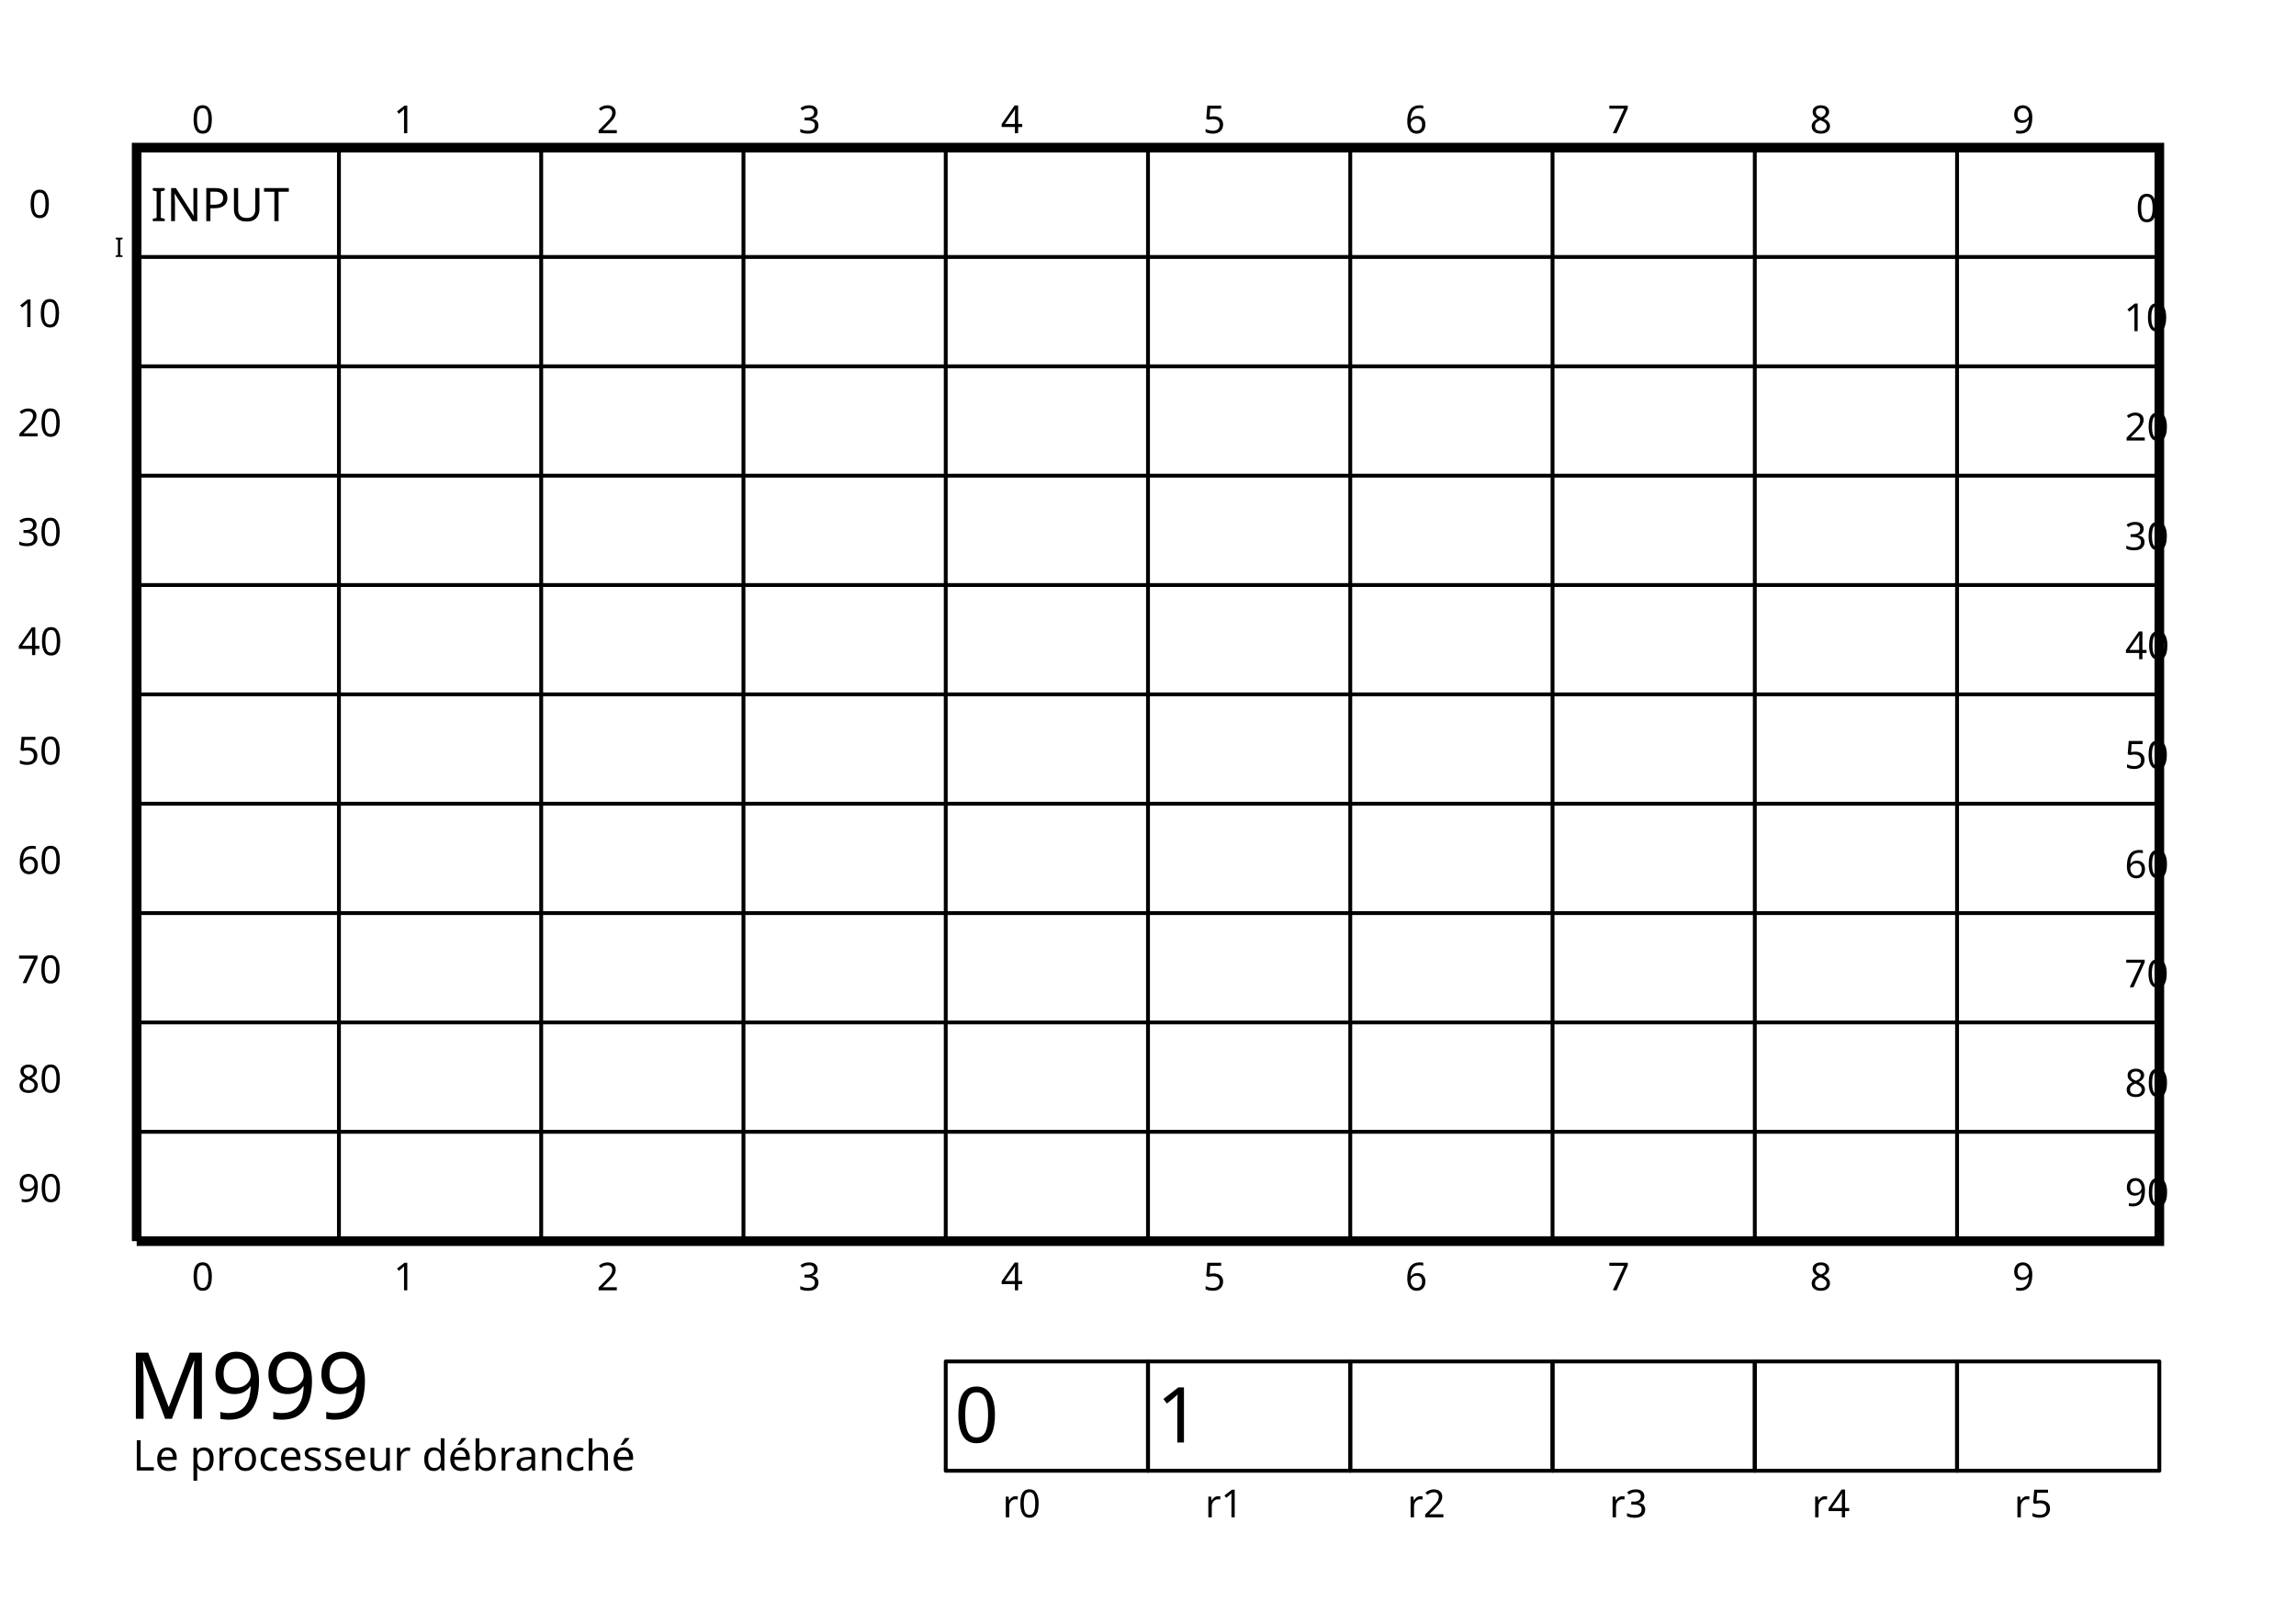
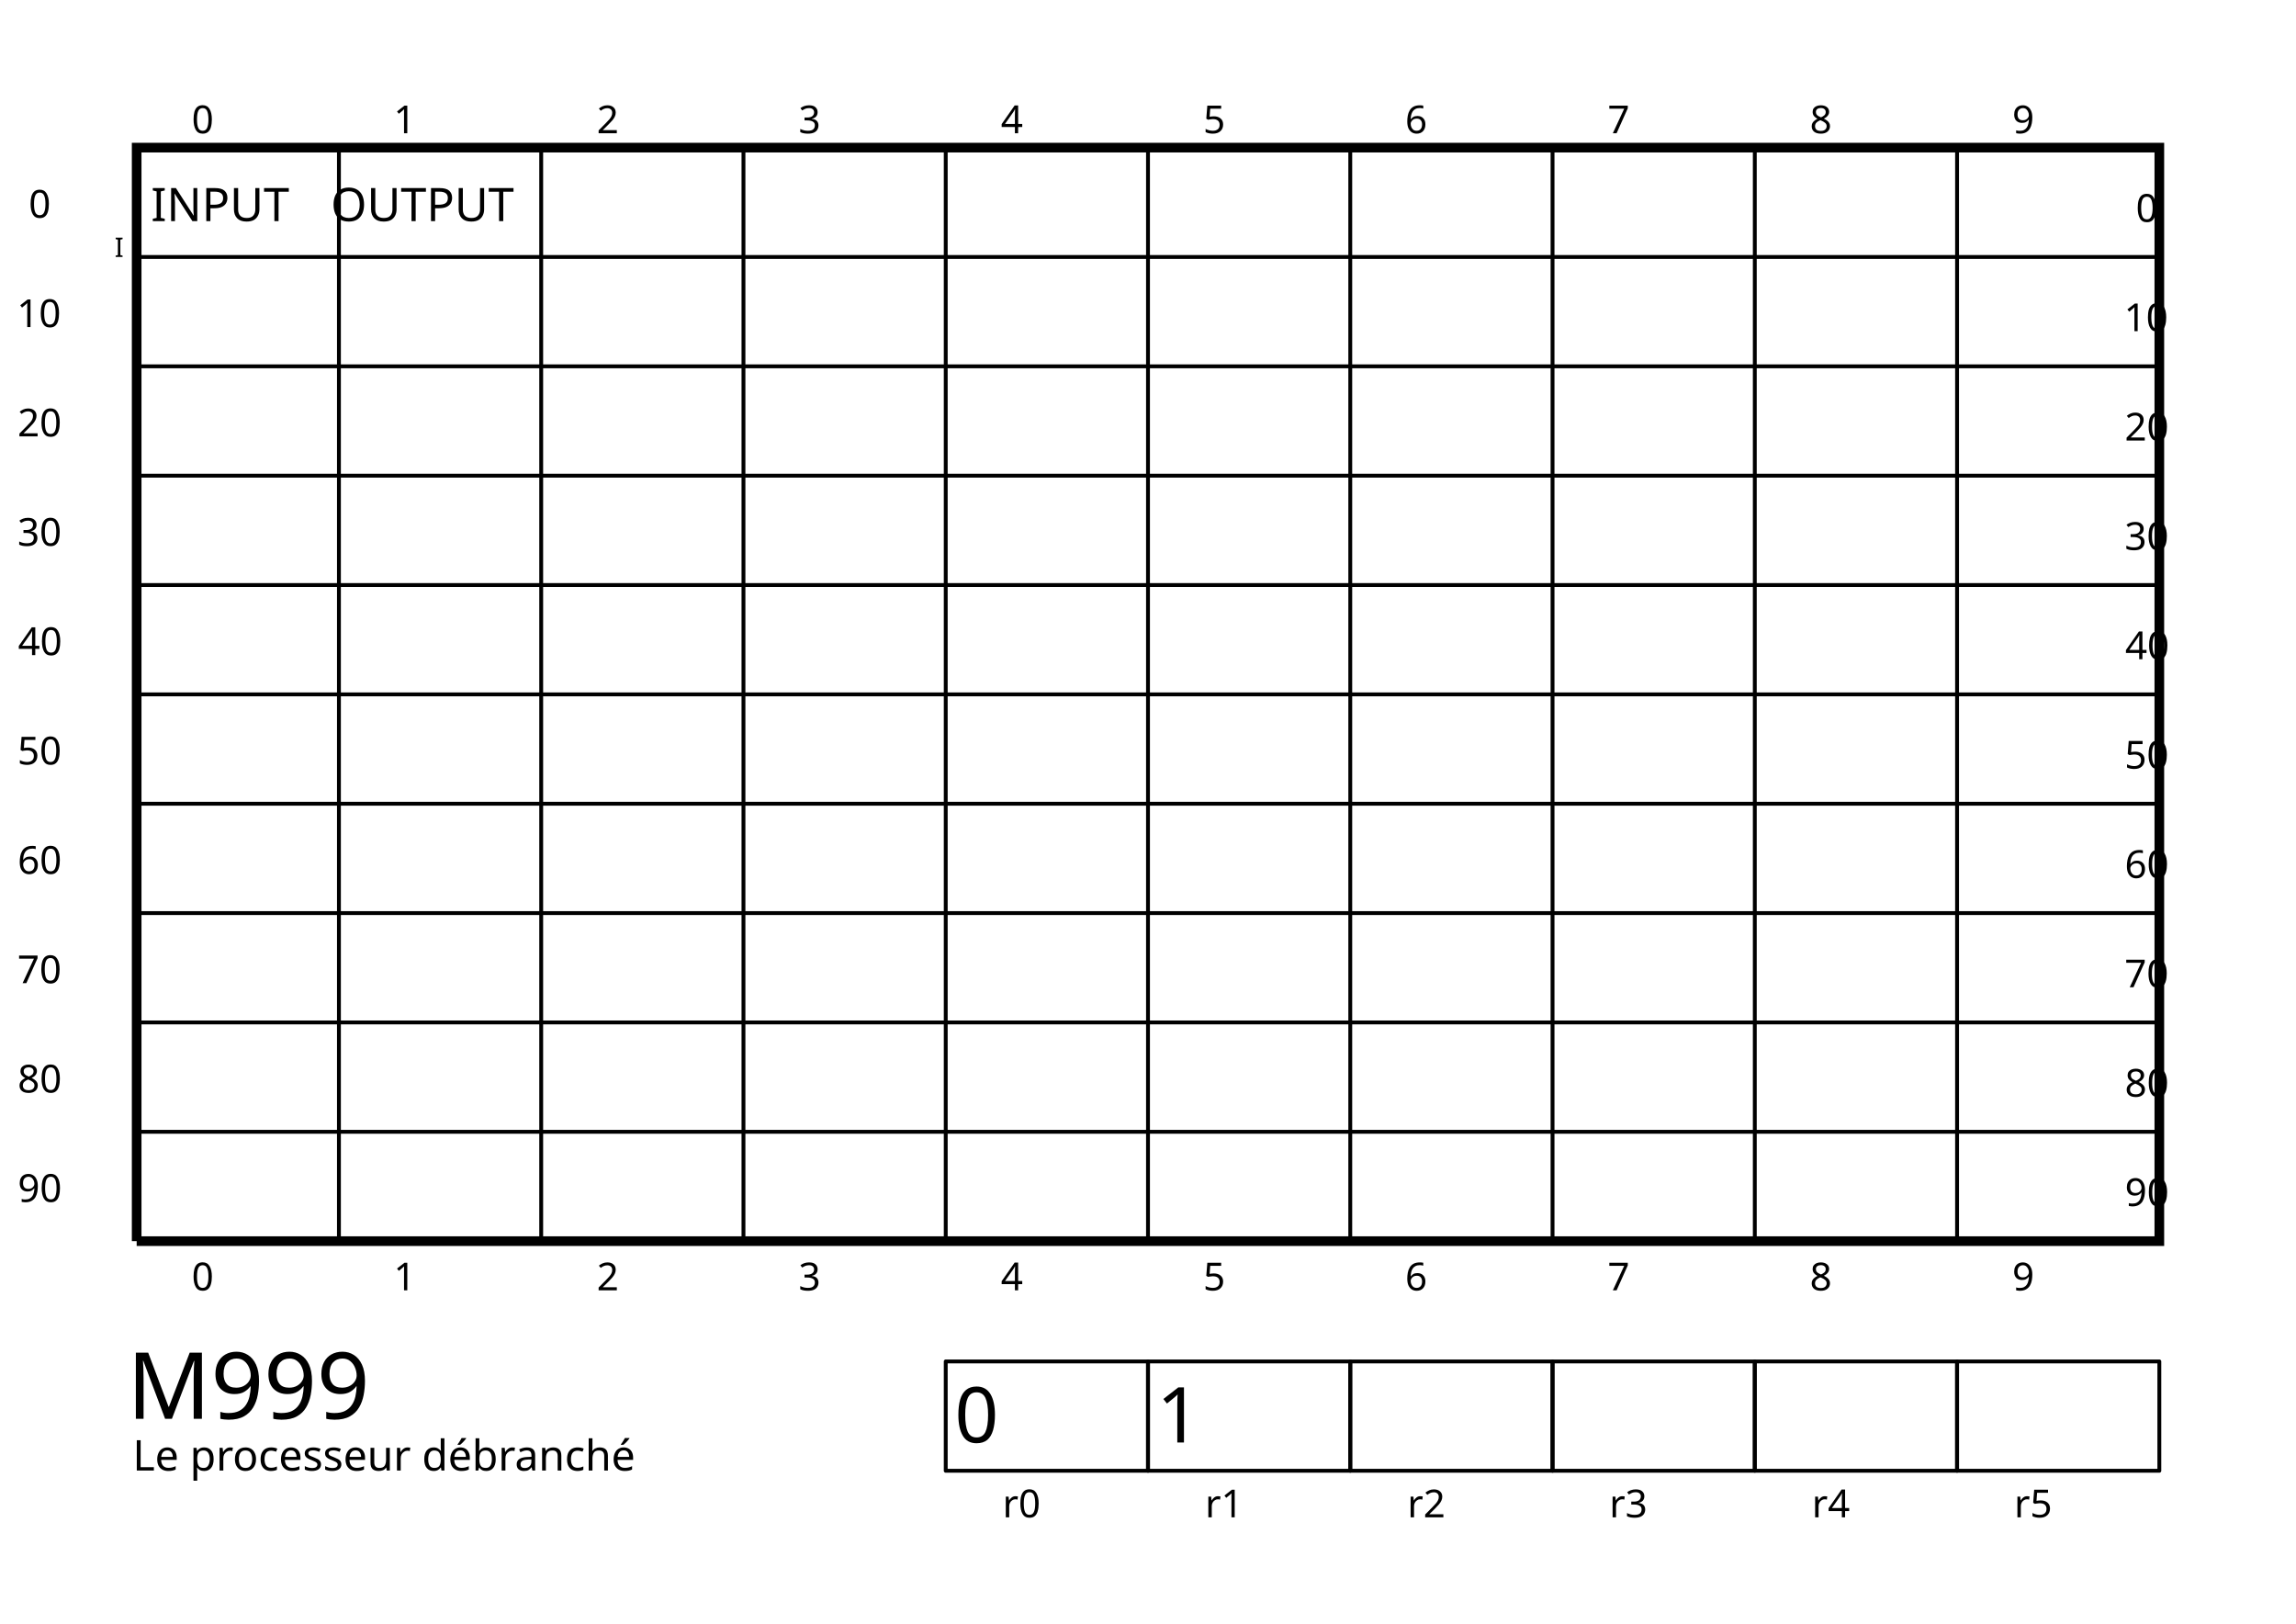
<svg xmlns="http://www.w3.org/2000/svg" width="420mm" height="297mm" viewBox="0 0 420 297" version="1.1" id="svg8">
  <defs id="defs2" />
  <g id="layer1">
    <text xml:space="preserve" style="font-style:normal;font-variant:normal;font-weight:normal;font-stretch:normal;font-size:16.933px;line-height:6.615px;font-family:sans-serif;-inkscape-font-specification:'sans-serif, Normal';font-variant-ligatures:normal;font-variant-caps:normal;font-variant-numeric:normal;font-feature-settings:normal;text-align:start;letter-spacing:0px;word-spacing:0px;writing-mode:lr-tb;text-anchor:start;fill:#000000;fill-opacity:1;stroke:none;stroke-width:0.265px;stroke-linecap:butt;stroke-linejoin:miter;stroke-opacity:1" x="23.215" y="259.487" id="text1370">
      <tspan id="tspan1368" x="23.215" y="259.487" style="font-style:normal;font-variant:normal;font-weight:normal;font-stretch:normal;font-size:16.933px;font-family:sans-serif;-inkscape-font-specification:'sans-serif, Normal';font-variant-ligatures:normal;font-variant-caps:normal;font-variant-numeric:normal;font-feature-settings:normal;text-align:start;writing-mode:lr-tb;text-anchor:start;stroke-width:0.265px">M999</tspan>
    </text>
    <text xml:space="preserve" style="font-style:normal;font-variant:normal;font-weight:normal;font-stretch:normal;font-size:7.761px;line-height:6.615px;font-family:sans-serif;-inkscape-font-specification:'sans-serif, Normal';font-variant-ligatures:normal;font-variant-caps:normal;font-variant-numeric:normal;font-feature-settings:normal;text-align:start;letter-spacing:0px;word-spacing:0px;writing-mode:lr-tb;text-anchor:start;fill:#000000;fill-opacity:1;stroke:none;stroke-width:0.265px;stroke-linecap:butt;stroke-linejoin:miter;stroke-opacity:1" x="24.273" y="268.959" id="text1374">
      <tspan id="tspan1372" x="24.273" y="268.959" style="font-style:normal;font-variant:normal;font-weight:normal;font-stretch:normal;font-size:7.761px;font-family:sans-serif;-inkscape-font-specification:'sans-serif, Normal';font-variant-ligatures:normal;font-variant-caps:normal;font-variant-numeric:normal;font-feature-settings:normal;text-align:start;writing-mode:lr-tb;text-anchor:start;stroke-width:0.265px">Le processeur débranché</tspan>
    </text>
    <path style="fill:none;fill-rule:evenodd;stroke:#000000;stroke-width:1.764;stroke-linecap:butt;stroke-linejoin:miter;stroke-miterlimit:4;stroke-dasharray:none;stroke-opacity:1" d="M 25,227 H 395 V 27 H 25 V 227" id="path1384" />
    <path style="fill:none;fill-rule:evenodd;stroke:#000000;stroke-width:0.706;stroke-linecap:butt;stroke-linejoin:miter;stroke-miterlimit:4;stroke-dasharray:none;stroke-opacity:1" d="M 25,47 H 395" id="path1386-3" />
    <path style="fill:none;fill-rule:evenodd;stroke:#000000;stroke-width:0.706;stroke-linecap:butt;stroke-linejoin:miter;stroke-miterlimit:4;stroke-dasharray:none;stroke-opacity:1" d="M 25,67 H 395" id="path1386-6" />
    <path style="fill:none;fill-rule:evenodd;stroke:#000000;stroke-width:0.706;stroke-linecap:butt;stroke-linejoin:miter;stroke-miterlimit:4;stroke-dasharray:none;stroke-opacity:1" d="M 25,87 H 395" id="path1386-7" />
    <path style="fill:none;fill-rule:evenodd;stroke:#000000;stroke-width:0.706;stroke-linecap:butt;stroke-linejoin:miter;stroke-miterlimit:4;stroke-dasharray:none;stroke-opacity:1" d="M 25,107 H 395" id="path1386-5" />
    <path style="fill:none;fill-rule:evenodd;stroke:#000000;stroke-width:0.706;stroke-linecap:butt;stroke-linejoin:miter;stroke-miterlimit:4;stroke-dasharray:none;stroke-opacity:1" d="M 25,127 H 395" id="path1386-35" />
    <path style="fill:none;fill-rule:evenodd;stroke:#000000;stroke-width:0.706;stroke-linecap:butt;stroke-linejoin:miter;stroke-miterlimit:4;stroke-dasharray:none;stroke-opacity:1" d="M 25,147 H 395" id="path1386-62" />
    <path style="fill:none;fill-rule:evenodd;stroke:#000000;stroke-width:0.706;stroke-linecap:butt;stroke-linejoin:miter;stroke-miterlimit:4;stroke-dasharray:none;stroke-opacity:1" d="M 25,167 H 395" id="path1386-9" />
    <path style="fill:none;fill-rule:evenodd;stroke:#000000;stroke-width:0.706;stroke-linecap:butt;stroke-linejoin:miter;stroke-miterlimit:4;stroke-dasharray:none;stroke-opacity:1" d="M 25,187 H 395" id="path1386-1" />
    <path style="fill:none;fill-rule:evenodd;stroke:#000000;stroke-width:0.706;stroke-linecap:butt;stroke-linejoin:miter;stroke-miterlimit:4;stroke-dasharray:none;stroke-opacity:1" d="M 25,207 H 395" id="path1386-2" />
    <path style="fill:none;fill-rule:evenodd;stroke:#000000;stroke-width:0.706;stroke-linecap:butt;stroke-linejoin:miter;stroke-miterlimit:4;stroke-dasharray:none;stroke-opacity:1" d="M 62,27 V 227" id="path1451" />
    <path style="fill:none;fill-rule:evenodd;stroke:#000000;stroke-width:0.706;stroke-linecap:butt;stroke-linejoin:miter;stroke-miterlimit:4;stroke-dasharray:none;stroke-opacity:1" d="m 99,27 10e-7,200" id="path1451-7" />
    <path style="fill:none;fill-rule:evenodd;stroke:#000000;stroke-width:0.706;stroke-linecap:butt;stroke-linejoin:miter;stroke-miterlimit:4;stroke-dasharray:none;stroke-opacity:1" d="M 136,27 V 227" id="path1451-0" />
    <path style="fill:none;fill-rule:evenodd;stroke:#000000;stroke-width:0.706;stroke-linecap:butt;stroke-linejoin:miter;stroke-miterlimit:4;stroke-dasharray:none;stroke-opacity:1" d="M 173,27 V 227" id="path1451-9" />
    <path style="fill:none;fill-rule:evenodd;stroke:#000000;stroke-width:0.706;stroke-linecap:butt;stroke-linejoin:miter;stroke-miterlimit:4;stroke-dasharray:none;stroke-opacity:1" d="M 210,27 V 227" id="path1451-3" />
    <path style="fill:none;fill-rule:evenodd;stroke:#000000;stroke-width:0.706;stroke-linecap:butt;stroke-linejoin:miter;stroke-miterlimit:4;stroke-dasharray:none;stroke-opacity:1" d="M 247,27 V 227" id="path1451-6" />
    <path style="fill:none;fill-rule:evenodd;stroke:#000000;stroke-width:0.706;stroke-linecap:butt;stroke-linejoin:miter;stroke-miterlimit:4;stroke-dasharray:none;stroke-opacity:1" d="M 284,27 V 227" id="path1451-06" />
    <path style="fill:none;fill-rule:evenodd;stroke:#000000;stroke-width:0.706;stroke-linecap:butt;stroke-linejoin:miter;stroke-miterlimit:4;stroke-dasharray:none;stroke-opacity:1" d="M 321,27 V 227" id="path1451-2" />
    <path style="fill:none;fill-rule:evenodd;stroke:#000000;stroke-width:0.706;stroke-linecap:butt;stroke-linejoin:miter;stroke-miterlimit:4;stroke-dasharray:none;stroke-opacity:1" d="M 358,27 V 227" id="path1451-61" />
    <g id="g1743" transform="translate(10.96131,-10)">
      <text id="text1378-5" y="230.571" x="390.029" style="font-style:normal;font-variant:normal;font-weight:normal;font-stretch:normal;font-size:7.056px;line-height:6.615px;font-family:sans-serif;-inkscape-font-specification:sans-serif;text-align:center;letter-spacing:0px;word-spacing:0px;writing-mode:lr-tb;text-anchor:middle;fill:#000000;fill-opacity:1;stroke:none;stroke-width:0.265px;stroke-linecap:butt;stroke-linejoin:miter;stroke-opacity:1" xml:space="preserve">
        <tspan style="stroke-width:0.265px" y="230.571" x="390.029" id="tspan1376-54">90</tspan>
        <tspan id="tspan1380-76" style="stroke-width:0.265px" y="237.186" x="390.029" />
      </text>
      <text id="text1378-8-5" y="210.571" x="390.012" style="font-style:normal;font-variant:normal;font-weight:normal;font-stretch:normal;font-size:7.056px;line-height:6.615px;font-family:sans-serif;-inkscape-font-specification:sans-serif;text-align:center;letter-spacing:0px;word-spacing:0px;writing-mode:lr-tb;text-anchor:middle;fill:#000000;fill-opacity:1;stroke:none;stroke-width:0.265px;stroke-linecap:butt;stroke-linejoin:miter;stroke-opacity:1" xml:space="preserve">
        <tspan style="stroke-width:0.265px" y="210.571" x="390.012" id="tspan1376-7-6">80</tspan>
        <tspan id="tspan1380-9-9" style="stroke-width:0.265px" y="217.186" x="390.012" />
      </text>
      <text id="text1378-2-3" y="190.571" x="389.962" style="font-style:normal;font-variant:normal;font-weight:normal;font-stretch:normal;font-size:7.056px;line-height:6.615px;font-family:sans-serif;-inkscape-font-specification:sans-serif;text-align:center;letter-spacing:0px;word-spacing:0px;writing-mode:lr-tb;text-anchor:middle;fill:#000000;fill-opacity:1;stroke:none;stroke-width:0.265px;stroke-linecap:butt;stroke-linejoin:miter;stroke-opacity:1" xml:space="preserve">
        <tspan style="stroke-width:0.265px" y="190.571" x="389.962" id="tspan1376-0-7">70</tspan>
        <tspan id="tspan1380-2-4" style="stroke-width:0.265px" y="197.186" x="389.962" />
      </text>
      <text id="text1378-3-5" y="170.571" x="390.005" style="font-style:normal;font-variant:normal;font-weight:normal;font-stretch:normal;font-size:7.056px;line-height:6.615px;font-family:sans-serif;-inkscape-font-specification:sans-serif;text-align:center;letter-spacing:0px;word-spacing:0px;writing-mode:lr-tb;text-anchor:middle;fill:#000000;fill-opacity:1;stroke:none;stroke-width:0.265px;stroke-linecap:butt;stroke-linejoin:miter;stroke-opacity:1" xml:space="preserve">
        <tspan style="stroke-width:0.265px" y="170.571" x="390.005" id="tspan1376-75-2">60</tspan>
        <tspan id="tspan1380-92-5" style="stroke-width:0.265px" y="177.186" x="390.005" />
      </text>
      <text id="text1378-28-4" y="150.571" x="389.979" style="font-style:normal;font-variant:normal;font-weight:normal;font-stretch:normal;font-size:7.056px;line-height:6.615px;font-family:sans-serif;-inkscape-font-specification:sans-serif;text-align:center;letter-spacing:0px;word-spacing:0px;writing-mode:lr-tb;text-anchor:middle;fill:#000000;fill-opacity:1;stroke:none;stroke-width:0.265px;stroke-linecap:butt;stroke-linejoin:miter;stroke-opacity:1" xml:space="preserve">
        <tspan style="stroke-width:0.265px" y="150.571" x="389.979" id="tspan1376-9-7">50</tspan>
        <tspan id="tspan1380-7-4" style="stroke-width:0.265px" y="157.186" x="389.979" />
      </text>
      <text id="text1378-36-4" y="130.571" x="390.079" style="font-style:normal;font-variant:normal;font-weight:normal;font-stretch:normal;font-size:7.056px;line-height:6.615px;font-family:sans-serif;-inkscape-font-specification:sans-serif;text-align:center;letter-spacing:0px;word-spacing:0px;writing-mode:lr-tb;text-anchor:middle;fill:#000000;fill-opacity:1;stroke:none;stroke-width:0.265px;stroke-linecap:butt;stroke-linejoin:miter;stroke-opacity:1" xml:space="preserve">
        <tspan style="stroke-width:0.265px" y="130.571" x="390.079" id="tspan1376-1-3">40</tspan>
        <tspan id="tspan1380-29-0" style="stroke-width:0.265px" y="137.186" x="390.079" />
      </text>
      <text id="text1378-31-7" y="110.571" x="389.982" style="font-style:normal;font-variant:normal;font-weight:normal;font-stretch:normal;font-size:7.056px;line-height:6.615px;font-family:sans-serif;-inkscape-font-specification:sans-serif;text-align:center;letter-spacing:0px;word-spacing:0px;writing-mode:lr-tb;text-anchor:middle;fill:#000000;fill-opacity:1;stroke:none;stroke-width:0.265px;stroke-linecap:butt;stroke-linejoin:miter;stroke-opacity:1" xml:space="preserve">
        <tspan style="stroke-width:0.265px" y="110.571" x="389.982" id="tspan1376-94-8">30</tspan>
        <tspan id="tspan1380-78-6" style="stroke-width:0.265px" y="117.186" x="389.982" />
      </text>
      <text id="text1378-4-8" y="90.571" x="389.993" style="font-style:normal;font-variant:normal;font-weight:normal;font-stretch:normal;font-size:7.056px;line-height:6.615px;font-family:sans-serif;-inkscape-font-specification:sans-serif;text-align:center;letter-spacing:0px;word-spacing:0px;writing-mode:lr-tb;text-anchor:middle;fill:#000000;fill-opacity:1;stroke:none;stroke-width:0.265px;stroke-linecap:butt;stroke-linejoin:miter;stroke-opacity:1" xml:space="preserve">
        <tspan style="stroke-width:0.265px" y="90.571" x="389.993" id="tspan1376-5-8">20</tspan>
        <tspan id="tspan1380-0-4" style="stroke-width:0.265px" y="97.186" x="389.993" />
      </text>
      <text id="text1378-361-3" y="70.571" x="389.864" style="font-style:normal;font-variant:normal;font-weight:normal;font-stretch:normal;font-size:7.056px;line-height:6.615px;font-family:sans-serif;-inkscape-font-specification:sans-serif;text-align:center;letter-spacing:0px;word-spacing:0px;writing-mode:lr-tb;text-anchor:middle;fill:#000000;fill-opacity:1;stroke:none;stroke-width:0.265px;stroke-linecap:butt;stroke-linejoin:miter;stroke-opacity:1" xml:space="preserve">
        <tspan style="stroke-width:0.265px" y="70.571" x="389.864" id="tspan1376-06-1">10</tspan>
        <tspan id="tspan1380-3-4" style="stroke-width:0.265px" y="77.186" x="389.864" />
      </text>
      <text id="text1378-20-9" y="50.571" x="390.019" style="font-style:normal;font-variant:normal;font-weight:normal;font-stretch:normal;font-size:7.056px;line-height:6.615px;font-family:sans-serif;-inkscape-font-specification:sans-serif;text-align:center;letter-spacing:0px;word-spacing:0px;writing-mode:lr-tb;text-anchor:middle;fill:#000000;fill-opacity:1;stroke:none;stroke-width:0.265px;stroke-linecap:butt;stroke-linejoin:miter;stroke-opacity:1" xml:space="preserve">
        <tspan style="stroke-width:0.265px" y="50.571" x="390.019" id="tspan1376-6-2">0</tspan>
        <tspan id="tspan1380-1-0" style="stroke-width:0.265px" y="57.186" x="390.019" />
      </text>
      <text id="text1378-5-9" y="229.815" x="4.574" style="font-style:normal;font-variant:normal;font-weight:normal;font-stretch:normal;font-size:7.056px;line-height:6.615px;font-family:sans-serif;-inkscape-font-specification:sans-serif;text-align:center;letter-spacing:0px;word-spacing:0px;writing-mode:lr-tb;text-anchor:middle;fill:#000000;fill-opacity:1;stroke:none;stroke-width:0.265px;stroke-linecap:butt;stroke-linejoin:miter;stroke-opacity:1" xml:space="preserve">
        <tspan style="stroke-width:0.265px" y="229.815" x="4.574" id="tspan1376-54-7">90</tspan>
        <tspan id="tspan1380-76-7" style="stroke-width:0.265px" y="236.43" x="4.574" />
      </text>
      <text id="text1378-8-5-6" y="209.815" x="4.556" style="font-style:normal;font-variant:normal;font-weight:normal;font-stretch:normal;font-size:7.056px;line-height:6.615px;font-family:sans-serif;-inkscape-font-specification:sans-serif;text-align:center;letter-spacing:0px;word-spacing:0px;writing-mode:lr-tb;text-anchor:middle;fill:#000000;fill-opacity:1;stroke:none;stroke-width:0.265px;stroke-linecap:butt;stroke-linejoin:miter;stroke-opacity:1" xml:space="preserve">
        <tspan style="stroke-width:0.265px" y="209.815" x="4.556" id="tspan1376-7-6-7">80</tspan>
        <tspan id="tspan1380-9-9-3" style="stroke-width:0.265px" y="216.43" x="4.556" />
      </text>
      <text id="text1378-2-3-6" y="189.815" x="4.506" style="font-style:normal;font-variant:normal;font-weight:normal;font-stretch:normal;font-size:7.056px;line-height:6.615px;font-family:sans-serif;-inkscape-font-specification:sans-serif;text-align:center;letter-spacing:0px;word-spacing:0px;writing-mode:lr-tb;text-anchor:middle;fill:#000000;fill-opacity:1;stroke:none;stroke-width:0.265px;stroke-linecap:butt;stroke-linejoin:miter;stroke-opacity:1" xml:space="preserve">
        <tspan style="stroke-width:0.265px" y="189.815" x="4.506" id="tspan1376-0-7-5">70</tspan>
        <tspan id="tspan1380-2-4-6" style="stroke-width:0.265px" y="196.43" x="4.506" />
      </text>
      <text id="text1378-3-5-3" y="169.815" x="4.549" style="font-style:normal;font-variant:normal;font-weight:normal;font-stretch:normal;font-size:7.056px;line-height:6.615px;font-family:sans-serif;-inkscape-font-specification:sans-serif;text-align:center;letter-spacing:0px;word-spacing:0px;writing-mode:lr-tb;text-anchor:middle;fill:#000000;fill-opacity:1;stroke:none;stroke-width:0.265px;stroke-linecap:butt;stroke-linejoin:miter;stroke-opacity:1" xml:space="preserve">
        <tspan style="stroke-width:0.265px" y="169.815" x="4.549" id="tspan1376-75-2-9">60</tspan>
        <tspan id="tspan1380-92-5-4" style="stroke-width:0.265px" y="176.43" x="4.549" />
      </text>
      <text id="text1378-28-4-8" y="149.815" x="4.524" style="font-style:normal;font-variant:normal;font-weight:normal;font-stretch:normal;font-size:7.056px;line-height:6.615px;font-family:sans-serif;-inkscape-font-specification:sans-serif;text-align:center;letter-spacing:0px;word-spacing:0px;writing-mode:lr-tb;text-anchor:middle;fill:#000000;fill-opacity:1;stroke:none;stroke-width:0.265px;stroke-linecap:butt;stroke-linejoin:miter;stroke-opacity:1" xml:space="preserve">
        <tspan style="stroke-width:0.265px" y="149.815" x="4.524" id="tspan1376-9-7-1">50</tspan>
        <tspan id="tspan1380-7-4-2" style="stroke-width:0.265px" y="156.43" x="4.524" />
      </text>
      <text id="text1378-36-4-9" y="129.815" x="4.624" style="font-style:normal;font-variant:normal;font-weight:normal;font-stretch:normal;font-size:7.056px;line-height:6.615px;font-family:sans-serif;-inkscape-font-specification:sans-serif;text-align:center;letter-spacing:0px;word-spacing:0px;writing-mode:lr-tb;text-anchor:middle;fill:#000000;fill-opacity:1;stroke:none;stroke-width:0.265px;stroke-linecap:butt;stroke-linejoin:miter;stroke-opacity:1" xml:space="preserve">
        <tspan style="stroke-width:0.265px" y="129.815" x="4.624" id="tspan1376-1-3-3">40</tspan>
        <tspan id="tspan1380-29-0-9" style="stroke-width:0.265px" y="136.43" x="4.624" />
      </text>
      <text id="text1378-31-7-0" y="109.815" x="4.527" style="font-style:normal;font-variant:normal;font-weight:normal;font-stretch:normal;font-size:7.056px;line-height:6.615px;font-family:sans-serif;-inkscape-font-specification:sans-serif;text-align:center;letter-spacing:0px;word-spacing:0px;writing-mode:lr-tb;text-anchor:middle;fill:#000000;fill-opacity:1;stroke:none;stroke-width:0.265px;stroke-linecap:butt;stroke-linejoin:miter;stroke-opacity:1" xml:space="preserve">
        <tspan style="stroke-width:0.265px" y="109.815" x="4.527" id="tspan1376-94-8-8">30</tspan>
        <tspan id="tspan1380-78-6-8" style="stroke-width:0.265px" y="116.43" x="4.527" />
      </text>
      <text id="text1378-4-8-5" y="89.815" x="4.537" style="font-style:normal;font-variant:normal;font-weight:normal;font-stretch:normal;font-size:7.056px;line-height:6.615px;font-family:sans-serif;-inkscape-font-specification:sans-serif;text-align:center;letter-spacing:0px;word-spacing:0px;writing-mode:lr-tb;text-anchor:middle;fill:#000000;fill-opacity:1;stroke:none;stroke-width:0.265px;stroke-linecap:butt;stroke-linejoin:miter;stroke-opacity:1" xml:space="preserve">
        <tspan style="stroke-width:0.265px" y="89.815" x="4.537" id="tspan1376-5-8-0">20</tspan>
        <tspan id="tspan1380-0-4-9" style="stroke-width:0.265px" y="96.43" x="4.537" />
      </text>
      <text id="text1378-361-3-6" y="69.815" x="4.408" style="font-style:normal;font-variant:normal;font-weight:normal;font-stretch:normal;font-size:7.056px;line-height:6.615px;font-family:sans-serif;-inkscape-font-specification:sans-serif;text-align:center;letter-spacing:0px;word-spacing:0px;writing-mode:lr-tb;text-anchor:middle;fill:#000000;fill-opacity:1;stroke:none;stroke-width:0.265px;stroke-linecap:butt;stroke-linejoin:miter;stroke-opacity:1" xml:space="preserve">
        <tspan style="stroke-width:0.265px" y="69.815" x="4.408" id="tspan1376-06-1-3">10</tspan>
        <tspan id="tspan1380-3-4-8" style="stroke-width:0.265px" y="76.43" x="4.408" />
      </text>
      <text id="text1378-20-9-5" y="49.815" x="4.563" style="font-style:normal;font-variant:normal;font-weight:normal;font-stretch:normal;font-size:7.056px;line-height:6.615px;font-family:sans-serif;-inkscape-font-specification:sans-serif;text-align:center;letter-spacing:0px;word-spacing:0px;writing-mode:lr-tb;text-anchor:middle;fill:#000000;fill-opacity:1;stroke:none;stroke-width:0.265px;stroke-linecap:butt;stroke-linejoin:miter;stroke-opacity:1" xml:space="preserve">
        <tspan style="stroke-width:0.265px" y="49.815" x="4.563" id="tspan1376-6-2-6">0</tspan>
        <tspan id="tspan1380-1-0-1" style="stroke-width:0.265px" y="56.43" x="4.563" />
      </text>
    </g>
    <text xml:space="preserve" style="font-style:normal;font-variant:normal;font-weight:normal;font-stretch:normal;font-size:7.056px;line-height:6.615px;font-family:sans-serif;-inkscape-font-specification:sans-serif;text-align:center;letter-spacing:0px;word-spacing:0px;writing-mode:lr-tb;text-anchor:middle;fill:#000000;fill-opacity:1;stroke:none;stroke-width:0.265px;stroke-linecap:butt;stroke-linejoin:miter;stroke-opacity:1" x="43.503" y="24.368" id="text1378-6">
      <tspan id="tspan1376-8" x="43.503" y="24.368" style="stroke-width:0.265px">0</tspan>
      <tspan x="43.503" y="30.982" style="stroke-width:0.265px" id="tspan1380-926" />
    </text>
    <text xml:space="preserve" style="font-style:normal;font-variant:normal;font-weight:normal;font-stretch:normal;font-size:7.056px;line-height:6.615px;font-family:sans-serif;-inkscape-font-specification:sans-serif;text-align:center;letter-spacing:0px;word-spacing:0px;writing-mode:lr-tb;text-anchor:middle;fill:#000000;fill-opacity:1;stroke:none;stroke-width:0.265px;stroke-linecap:butt;stroke-linejoin:miter;stroke-opacity:1" x="80.44" y="24.368" id="text1378-8-6">
      <tspan id="tspan1376-7-4" x="80.44" y="24.368" style="stroke-width:0.265px">1</tspan>
      <tspan x="80.44" y="30.982" style="stroke-width:0.265px" id="tspan1380-9-95" />
    </text>
    <text xml:space="preserve" style="font-style:normal;font-variant:normal;font-weight:normal;font-stretch:normal;font-size:7.056px;line-height:6.615px;font-family:sans-serif;-inkscape-font-specification:sans-serif;text-align:center;letter-spacing:0px;word-spacing:0px;writing-mode:lr-tb;text-anchor:middle;fill:#000000;fill-opacity:1;stroke:none;stroke-width:0.265px;stroke-linecap:butt;stroke-linejoin:miter;stroke-opacity:1" x="117.596" y="24.368" id="text1378-2-0">
      <tspan id="tspan1376-0-4" x="117.596" y="24.368" style="stroke-width:0.265px">2</tspan>
      <tspan x="117.596" y="30.982" style="stroke-width:0.265px" id="tspan1380-2-8" />
    </text>
    <text xml:space="preserve" style="font-style:normal;font-variant:normal;font-weight:normal;font-stretch:normal;font-size:7.056px;line-height:6.615px;font-family:sans-serif;-inkscape-font-specification:sans-serif;text-align:center;letter-spacing:0px;word-spacing:0px;writing-mode:lr-tb;text-anchor:middle;fill:#000000;fill-opacity:1;stroke:none;stroke-width:0.265px;stroke-linecap:butt;stroke-linejoin:miter;stroke-opacity:1" x="154.516" y="24.368" id="text1378-3-7">
      <tspan id="tspan1376-75-1" x="154.516" y="24.368" style="stroke-width:0.265px">3</tspan>
      <tspan x="154.516" y="30.982" style="stroke-width:0.265px" id="tspan1380-92-7" />
    </text>
    <text xml:space="preserve" style="font-style:normal;font-variant:normal;font-weight:normal;font-stretch:normal;font-size:7.056px;line-height:6.615px;font-family:sans-serif;-inkscape-font-specification:sans-serif;text-align:center;letter-spacing:0px;word-spacing:0px;writing-mode:lr-tb;text-anchor:middle;fill:#000000;fill-opacity:1;stroke:none;stroke-width:0.265px;stroke-linecap:butt;stroke-linejoin:miter;stroke-opacity:1" x="191.528" y="24.368" id="text1378-28-2">
      <tspan id="tspan1376-9-72" x="191.528" y="24.368" style="stroke-width:0.265px">4</tspan>
      <tspan x="191.528" y="30.982" style="stroke-width:0.265px" id="tspan1380-7-2" />
    </text>
    <text xml:space="preserve" style="font-style:normal;font-variant:normal;font-weight:normal;font-stretch:normal;font-size:7.056px;line-height:6.615px;font-family:sans-serif;-inkscape-font-specification:sans-serif;text-align:center;letter-spacing:0px;word-spacing:0px;writing-mode:lr-tb;text-anchor:middle;fill:#000000;fill-opacity:1;stroke:none;stroke-width:0.265px;stroke-linecap:butt;stroke-linejoin:miter;stroke-opacity:1" x="228.538" y="24.368" id="text1378-36-6">
      <tspan id="tspan1376-1-1" x="228.538" y="24.368" style="stroke-width:0.265px">5</tspan>
      <tspan x="228.538" y="30.982" style="stroke-width:0.265px" id="tspan1380-29-06" />
    </text>
    <text xml:space="preserve" style="font-style:normal;font-variant:normal;font-weight:normal;font-stretch:normal;font-size:7.056px;line-height:6.615px;font-family:sans-serif;-inkscape-font-specification:sans-serif;text-align:center;letter-spacing:0px;word-spacing:0px;writing-mode:lr-tb;text-anchor:middle;fill:#000000;fill-opacity:1;stroke:none;stroke-width:0.265px;stroke-linecap:butt;stroke-linejoin:miter;stroke-opacity:1" x="265.478" y="24.368" id="text1378-31-1">
      <tspan id="tspan1376-94-5" x="265.478" y="24.368" style="stroke-width:0.265px">6</tspan>
      <tspan x="265.478" y="30.982" style="stroke-width:0.265px" id="tspan1380-78-9" />
    </text>
    <text xml:space="preserve" style="font-style:normal;font-variant:normal;font-weight:normal;font-stretch:normal;font-size:7.056px;line-height:6.615px;font-family:sans-serif;-inkscape-font-specification:sans-serif;text-align:center;letter-spacing:0px;word-spacing:0px;writing-mode:lr-tb;text-anchor:middle;fill:#000000;fill-opacity:1;stroke:none;stroke-width:0.265px;stroke-linecap:butt;stroke-linejoin:miter;stroke-opacity:1" x="302.514" y="24.368" id="text1378-4-4">
      <tspan id="tspan1376-5-9" x="302.514" y="24.368" style="stroke-width:0.265px">7</tspan>
      <tspan x="302.514" y="30.982" style="stroke-width:0.265px" id="tspan1380-0-0" />
    </text>
    <text xml:space="preserve" style="font-style:normal;font-variant:normal;font-weight:normal;font-stretch:normal;font-size:7.056px;line-height:6.615px;font-family:sans-serif;-inkscape-font-specification:sans-serif;text-align:center;letter-spacing:0px;word-spacing:0px;writing-mode:lr-tb;text-anchor:middle;fill:#000000;fill-opacity:1;stroke:none;stroke-width:0.265px;stroke-linecap:butt;stroke-linejoin:miter;stroke-opacity:1" x="339.503" y="24.368" id="text1378-361-9">
      <tspan id="tspan1376-06-17" x="339.503" y="24.368" style="stroke-width:0.265px">8</tspan>
      <tspan x="339.503" y="30.982" style="stroke-width:0.265px" id="tspan1380-3-7" />
    </text>
    <text xml:space="preserve" style="font-style:normal;font-variant:normal;font-weight:normal;font-stretch:normal;font-size:7.056px;line-height:6.615px;font-family:sans-serif;-inkscape-font-specification:sans-serif;text-align:center;letter-spacing:0px;word-spacing:0px;writing-mode:lr-tb;text-anchor:middle;fill:#000000;fill-opacity:1;stroke:none;stroke-width:0.265px;stroke-linecap:butt;stroke-linejoin:miter;stroke-opacity:1" x="376.528" y="24.368" id="text1378-20-1">
      <tspan id="tspan1376-6-1" x="376.528" y="24.368" style="stroke-width:0.265px">9</tspan>
      <tspan x="376.528" y="30.982" style="stroke-width:0.265px" id="tspan1380-1-5" />
    </text>
    <text xml:space="preserve" style="font-style:normal;font-variant:normal;font-weight:normal;font-stretch:normal;font-size:7.056px;line-height:6.615px;font-family:sans-serif;-inkscape-font-specification:sans-serif;text-align:center;letter-spacing:0px;word-spacing:0px;writing-mode:lr-tb;text-anchor:middle;fill:#000000;fill-opacity:1;stroke:none;stroke-width:0.265px;stroke-linecap:butt;stroke-linejoin:miter;stroke-opacity:1" x="80.44" y="236.001" id="text1378-8-6-8">
      <tspan id="tspan1376-7-4-4" x="80.44" y="236.001" style="stroke-width:0.265px">1</tspan>
      <tspan x="80.44" y="242.616" style="stroke-width:0.265px" id="tspan1380-9-95-8" />
    </text>
    <text xml:space="preserve" style="font-style:normal;font-variant:normal;font-weight:normal;font-stretch:normal;font-size:7.056px;line-height:6.615px;font-family:sans-serif;-inkscape-font-specification:sans-serif;text-align:center;letter-spacing:0px;word-spacing:0px;writing-mode:lr-tb;text-anchor:middle;fill:#000000;fill-opacity:1;stroke:none;stroke-width:0.265px;stroke-linecap:butt;stroke-linejoin:miter;stroke-opacity:1" x="117.596" y="236.001" id="text1378-2-0-1">
      <tspan id="tspan1376-0-4-0" x="117.596" y="236.001" style="stroke-width:0.265px">2</tspan>
      <tspan x="117.596" y="242.616" style="stroke-width:0.265px" id="tspan1380-2-8-3" />
    </text>
    <text xml:space="preserve" style="font-style:normal;font-variant:normal;font-weight:normal;font-stretch:normal;font-size:7.056px;line-height:6.615px;font-family:sans-serif;-inkscape-font-specification:sans-serif;text-align:center;letter-spacing:0px;word-spacing:0px;writing-mode:lr-tb;text-anchor:middle;fill:#000000;fill-opacity:1;stroke:none;stroke-width:0.265px;stroke-linecap:butt;stroke-linejoin:miter;stroke-opacity:1" x="154.516" y="236.001" id="text1378-3-7-0">
      <tspan id="tspan1376-75-1-4" x="154.516" y="236.001" style="stroke-width:0.265px">3</tspan>
      <tspan x="154.516" y="242.616" style="stroke-width:0.265px" id="tspan1380-92-7-4" />
    </text>
    <text xml:space="preserve" style="font-style:normal;font-variant:normal;font-weight:normal;font-stretch:normal;font-size:7.056px;line-height:6.615px;font-family:sans-serif;-inkscape-font-specification:sans-serif;text-align:center;letter-spacing:0px;word-spacing:0px;writing-mode:lr-tb;text-anchor:middle;fill:#000000;fill-opacity:1;stroke:none;stroke-width:0.265px;stroke-linecap:butt;stroke-linejoin:miter;stroke-opacity:1" x="191.528" y="236.001" id="text1378-28-2-4">
      <tspan id="tspan1376-9-72-4" x="191.528" y="236.001" style="stroke-width:0.265px">4</tspan>
      <tspan x="191.528" y="242.616" style="stroke-width:0.265px" id="tspan1380-7-2-7" />
    </text>
    <text xml:space="preserve" style="font-style:normal;font-variant:normal;font-weight:normal;font-stretch:normal;font-size:7.056px;line-height:6.615px;font-family:sans-serif;-inkscape-font-specification:sans-serif;text-align:center;letter-spacing:0px;word-spacing:0px;writing-mode:lr-tb;text-anchor:middle;fill:#000000;fill-opacity:1;stroke:none;stroke-width:0.265px;stroke-linecap:butt;stroke-linejoin:miter;stroke-opacity:1" x="228.538" y="236.001" id="text1378-36-6-6">
      <tspan id="tspan1376-1-1-3" x="228.538" y="236.001" style="stroke-width:0.265px">5</tspan>
      <tspan x="228.538" y="242.616" style="stroke-width:0.265px" id="tspan1380-29-06-1" />
    </text>
    <text xml:space="preserve" style="font-style:normal;font-variant:normal;font-weight:normal;font-stretch:normal;font-size:7.056px;line-height:6.615px;font-family:sans-serif;-inkscape-font-specification:sans-serif;text-align:center;letter-spacing:0px;word-spacing:0px;writing-mode:lr-tb;text-anchor:middle;fill:#000000;fill-opacity:1;stroke:none;stroke-width:0.265px;stroke-linecap:butt;stroke-linejoin:miter;stroke-opacity:1" x="265.478" y="236.001" id="text1378-31-1-7">
      <tspan id="tspan1376-94-5-5" x="265.478" y="236.001" style="stroke-width:0.265px">6</tspan>
      <tspan x="265.478" y="242.616" style="stroke-width:0.265px" id="tspan1380-78-9-9" />
    </text>
    <text xml:space="preserve" style="font-style:normal;font-variant:normal;font-weight:normal;font-stretch:normal;font-size:7.056px;line-height:6.615px;font-family:sans-serif;-inkscape-font-specification:sans-serif;text-align:center;letter-spacing:0px;word-spacing:0px;writing-mode:lr-tb;text-anchor:middle;fill:#000000;fill-opacity:1;stroke:none;stroke-width:0.265px;stroke-linecap:butt;stroke-linejoin:miter;stroke-opacity:1" x="302.514" y="236.001" id="text1378-4-4-6">
      <tspan id="tspan1376-5-9-2" x="302.514" y="236.001" style="stroke-width:0.265px">7</tspan>
      <tspan x="302.514" y="242.616" style="stroke-width:0.265px" id="tspan1380-0-0-1" />
    </text>
    <text xml:space="preserve" style="font-style:normal;font-variant:normal;font-weight:normal;font-stretch:normal;font-size:7.056px;line-height:6.615px;font-family:sans-serif;-inkscape-font-specification:sans-serif;text-align:center;letter-spacing:0px;word-spacing:0px;writing-mode:lr-tb;text-anchor:middle;fill:#000000;fill-opacity:1;stroke:none;stroke-width:0.265px;stroke-linecap:butt;stroke-linejoin:miter;stroke-opacity:1" x="339.503" y="236.001" id="text1378-361-9-7">
      <tspan id="tspan1376-06-17-8" x="339.503" y="236.001" style="stroke-width:0.265px">8</tspan>
      <tspan x="339.503" y="242.616" style="stroke-width:0.265px" id="tspan1380-3-7-5" />
    </text>
    <text xml:space="preserve" style="font-style:normal;font-variant:normal;font-weight:normal;font-stretch:normal;font-size:7.056px;line-height:6.615px;font-family:sans-serif;-inkscape-font-specification:sans-serif;text-align:center;letter-spacing:0px;word-spacing:0px;writing-mode:lr-tb;text-anchor:middle;fill:#000000;fill-opacity:1;stroke:none;stroke-width:0.265px;stroke-linecap:butt;stroke-linejoin:miter;stroke-opacity:1" x="376.528" y="236.001" id="text1378-20-1-7">
      <tspan id="tspan1376-6-1-4" x="376.528" y="236.001" style="stroke-width:0.265px">9</tspan>
      <tspan x="376.528" y="242.616" style="stroke-width:0.265px" id="tspan1380-1-5-1" />
    </text>
    <rect style="opacity:1;vector-effect:none;fill:none;fill-opacity:1;stroke:#000000;stroke-width:0.706;stroke-linecap:round;stroke-linejoin:round;stroke-miterlimit:4;stroke-dasharray:none;stroke-dashoffset:0;stroke-opacity:1" id="rect2091" width="37" height="20" x="247" y="249" />
    <rect style="opacity:1;vector-effect:none;fill:none;fill-opacity:1;stroke:#000000;stroke-width:0.706;stroke-linecap:round;stroke-linejoin:round;stroke-miterlimit:4;stroke-dasharray:none;stroke-dashoffset:0;stroke-opacity:1" id="rect2091-8" width="37" height="20" x="173" y="249" />
    <rect style="opacity:1;vector-effect:none;fill:none;fill-opacity:1;stroke:#000000;stroke-width:0.706;stroke-linecap:round;stroke-linejoin:round;stroke-miterlimit:4;stroke-dasharray:none;stroke-dashoffset:0;stroke-opacity:1" id="rect2091-5" width="37" height="20" x="210" y="249" />
    <text xml:space="preserve" style="font-style:normal;font-variant:normal;font-weight:normal;font-stretch:normal;font-size:7.056px;line-height:6.615px;font-family:sans-serif;-inkscape-font-specification:sans-serif;text-align:center;letter-spacing:0px;word-spacing:0px;writing-mode:lr-tb;text-anchor:middle;fill:#000000;fill-opacity:1;stroke:none;stroke-width:0.265px;stroke-linecap:butt;stroke-linejoin:miter;stroke-opacity:1" x="43.503" y="236.001" id="text1378-6-3">
      <tspan id="tspan1376-8-1" x="43.503" y="236.001" style="stroke-width:0.265px">0</tspan>
      <tspan x="43.503" y="242.616" style="stroke-width:0.265px" id="tspan1380-926-8" />
    </text>
    <flowRoot xml:space="preserve" id="flowRoot2637" style="fill:black;stroke:none;stroke-opacity:1;stroke-width:1px;stroke-linejoin:miter;stroke-linecap:butt;fill-opacity:1;font-family:sans-serif;font-style:normal;font-weight:normal;font-size:26.667px;line-height:25px;letter-spacing:0px;word-spacing:0px;-inkscape-font-specification:sans-serif;font-stretch:normal;font-variant:normal;text-anchor:middle;text-align:center;writing-mode:lr">
      <flowRegion id="flowRegion2639">
        <rect id="rect2641" width="349.606" height="257.008" x="849.638" y="903.307" />
      </flowRegion>
      <flowPara id="flowPara2643" />
    </flowRoot>
    <text xml:space="preserve" style="font-style:normal;font-variant:normal;font-weight:normal;font-stretch:normal;font-size:7.056px;line-height:6.615px;font-family:sans-serif;-inkscape-font-specification:'sans-serif, Normal';font-variant-ligatures:normal;font-variant-caps:normal;font-variant-numeric:normal;font-feature-settings:normal;text-align:center;letter-spacing:0px;word-spacing:0px;writing-mode:lr-tb;text-anchor:middle;fill:#000000;fill-opacity:1;stroke:none;stroke-width:0.265px;stroke-linecap:butt;stroke-linejoin:miter;stroke-opacity:1" x="191.454" y="277.513" id="text3739">
      <tspan id="tspan3737" x="191.454" y="277.513" style="font-style:normal;font-variant:normal;font-weight:normal;font-stretch:normal;font-size:7.056px;font-family:sans-serif;-inkscape-font-specification:'sans-serif, Normal';font-variant-ligatures:normal;font-variant-caps:normal;font-variant-numeric:normal;font-feature-settings:normal;text-align:center;writing-mode:lr-tb;text-anchor:middle;stroke-width:0.265px">r0</tspan>
    </text>
    <text xml:space="preserve" style="font-style:normal;font-variant:normal;font-weight:normal;font-stretch:normal;font-size:7.056px;line-height:6.615px;font-family:sans-serif;-inkscape-font-specification:'sans-serif, Normal';font-variant-ligatures:normal;font-variant-caps:normal;font-variant-numeric:normal;font-feature-settings:normal;text-align:center;letter-spacing:0px;word-spacing:0px;writing-mode:lr-tb;text-anchor:middle;fill:#000000;fill-opacity:1;stroke:none;stroke-width:0.265px;stroke-linecap:butt;stroke-linejoin:miter;stroke-opacity:1" x="228.504" y="277.513" id="text3739-8">
      <tspan id="tspan3737-7" x="228.504" y="277.513" style="font-style:normal;font-variant:normal;font-weight:normal;font-stretch:normal;font-size:7.056px;font-family:sans-serif;-inkscape-font-specification:'sans-serif, Normal';font-variant-ligatures:normal;font-variant-caps:normal;font-variant-numeric:normal;font-feature-settings:normal;text-align:center;writing-mode:lr-tb;text-anchor:middle;stroke-width:0.265px">r1</tspan>
    </text>
    <text xml:space="preserve" style="font-style:normal;font-variant:normal;font-weight:normal;font-stretch:normal;font-size:7.056px;line-height:6.615px;font-family:sans-serif;-inkscape-font-specification:'sans-serif, Normal';font-variant-ligatures:normal;font-variant-caps:normal;font-variant-numeric:normal;font-feature-settings:normal;text-align:center;letter-spacing:0px;word-spacing:0px;writing-mode:lr-tb;text-anchor:middle;fill:#000000;fill-opacity:1;stroke:none;stroke-width:0.265px;stroke-linecap:butt;stroke-linejoin:miter;stroke-opacity:1" x="265.504" y="277.513" id="text3739-8-9">
      <tspan id="tspan3737-7-6" x="265.504" y="277.513" style="font-style:normal;font-variant:normal;font-weight:normal;font-stretch:normal;font-size:7.056px;font-family:sans-serif;-inkscape-font-specification:'sans-serif, Normal';font-variant-ligatures:normal;font-variant-caps:normal;font-variant-numeric:normal;font-feature-settings:normal;text-align:center;writing-mode:lr-tb;text-anchor:middle;stroke-width:0.265px">r2</tspan>
    </text>
    <rect style="opacity:1;vector-effect:none;fill:none;fill-opacity:1;stroke:#000000;stroke-width:0.706;stroke-linecap:round;stroke-linejoin:round;stroke-miterlimit:4;stroke-dasharray:none;stroke-dashoffset:0;stroke-opacity:1" id="rect2091-4" width="37" height="20" x="358" y="249" />
    <rect style="opacity:1;vector-effect:none;fill:none;fill-opacity:1;stroke:#000000;stroke-width:0.706;stroke-linecap:round;stroke-linejoin:round;stroke-miterlimit:4;stroke-dasharray:none;stroke-dashoffset:0;stroke-opacity:1" id="rect2091-8-7" width="37" height="20" x="284" y="249" />
    <rect style="opacity:1;vector-effect:none;fill:none;fill-opacity:1;stroke:#000000;stroke-width:0.706;stroke-linecap:round;stroke-linejoin:round;stroke-miterlimit:4;stroke-dasharray:none;stroke-dashoffset:0;stroke-opacity:1" id="rect2091-5-2" width="37" height="20" x="321" y="249" />
    <text xml:space="preserve" style="font-style:normal;font-variant:normal;font-weight:normal;font-stretch:normal;font-size:7.056px;line-height:6.615px;font-family:sans-serif;-inkscape-font-specification:'sans-serif, Normal';font-variant-ligatures:normal;font-variant-caps:normal;font-variant-numeric:normal;font-feature-settings:normal;text-align:center;letter-spacing:0px;word-spacing:0px;writing-mode:lr-tb;text-anchor:middle;fill:#000000;fill-opacity:1;stroke:none;stroke-width:0.265px;stroke-linecap:butt;stroke-linejoin:miter;stroke-opacity:1" x="302.454" y="277.513" id="text3739-0">
      <tspan x="302.454" y="277.513" style="font-style:normal;font-variant:normal;font-weight:normal;font-stretch:normal;font-size:7.056px;font-family:sans-serif;-inkscape-font-specification:'sans-serif, Normal';font-variant-ligatures:normal;font-variant-caps:normal;font-variant-numeric:normal;font-feature-settings:normal;text-align:center;writing-mode:lr-tb;text-anchor:middle;stroke-width:0.265px" id="tspan1271">r3</tspan>
    </text>
    <text xml:space="preserve" style="font-style:normal;font-variant:normal;font-weight:normal;font-stretch:normal;font-size:7.056px;line-height:6.615px;font-family:sans-serif;-inkscape-font-specification:'sans-serif, Normal';font-variant-ligatures:normal;font-variant-caps:normal;font-variant-numeric:normal;font-feature-settings:normal;text-align:center;letter-spacing:0px;word-spacing:0px;writing-mode:lr-tb;text-anchor:middle;fill:#000000;fill-opacity:1;stroke:none;stroke-width:0.265px;stroke-linecap:butt;stroke-linejoin:miter;stroke-opacity:1" x="339.504" y="277.513" id="text3739-8-2">
      <tspan id="tspan3737-7-9" x="339.504" y="277.513" style="font-style:normal;font-variant:normal;font-weight:normal;font-stretch:normal;font-size:7.056px;font-family:sans-serif;-inkscape-font-specification:'sans-serif, Normal';font-variant-ligatures:normal;font-variant-caps:normal;font-variant-numeric:normal;font-feature-settings:normal;text-align:center;writing-mode:lr-tb;text-anchor:middle;stroke-width:0.265px">r4</tspan>
    </text>
    <text xml:space="preserve" style="font-style:normal;font-variant:normal;font-weight:normal;font-stretch:normal;font-size:7.056px;line-height:6.615px;font-family:sans-serif;-inkscape-font-specification:'sans-serif, Normal';font-variant-ligatures:normal;font-variant-caps:normal;font-variant-numeric:normal;font-feature-settings:normal;text-align:center;letter-spacing:0px;word-spacing:0px;writing-mode:lr-tb;text-anchor:middle;fill:#000000;fill-opacity:1;stroke:none;stroke-width:0.265px;stroke-linecap:butt;stroke-linejoin:miter;stroke-opacity:1" x="376.504" y="277.513" id="text3739-8-9-9">
      <tspan id="tspan3737-7-6-0" x="376.504" y="277.513" style="font-style:normal;font-variant:normal;font-weight:normal;font-stretch:normal;font-size:7.056px;font-family:sans-serif;-inkscape-font-specification:'sans-serif, Normal';font-variant-ligatures:normal;font-variant-caps:normal;font-variant-numeric:normal;font-feature-settings:normal;text-align:center;writing-mode:lr-tb;text-anchor:middle;stroke-width:0.265px">r5</tspan>
    </text>
    <text xml:space="preserve" style="font-style:normal;font-variant:normal;font-weight:normal;font-stretch:normal;font-size:14.111px;line-height:6.615px;font-family:sans-serif;-inkscape-font-specification:'sans-serif, Normal';font-variant-ligatures:normal;font-variant-caps:normal;font-variant-numeric:normal;font-feature-settings:normal;text-align:center;letter-spacing:0px;word-spacing:0px;writing-mode:lr-tb;text-anchor:middle;fill:#000000;fill-opacity:1;stroke:none;stroke-width:0.265px;stroke-linecap:butt;stroke-linejoin:miter;stroke-opacity:1" x="228.44" y="263.822" id="text1378-8-6-8-0">
      <tspan id="tspan1376-7-4-4-3" x="228.44" y="263.822" style="font-style:normal;font-variant:normal;font-weight:normal;font-stretch:normal;font-size:14.111px;font-family:sans-serif;-inkscape-font-specification:'sans-serif, Normal';font-variant-ligatures:normal;font-variant-caps:normal;font-variant-numeric:normal;font-feature-settings:normal;text-align:center;writing-mode:lr-tb;text-anchor:middle;stroke-width:0.265px">1</tspan>
      <tspan x="228.44" y="270.437" style="font-style:normal;font-variant:normal;font-weight:normal;font-stretch:normal;font-size:14.111px;font-family:sans-serif;-inkscape-font-specification:'sans-serif, Normal';font-variant-ligatures:normal;font-variant-caps:normal;font-variant-numeric:normal;font-feature-settings:normal;text-align:center;writing-mode:lr-tb;text-anchor:middle;stroke-width:0.265px" id="tspan1380-9-95-8-9" />
    </text>
    <text xml:space="preserve" style="font-style:normal;font-variant:normal;font-weight:normal;font-stretch:normal;font-size:14.111px;line-height:6.615px;font-family:sans-serif;-inkscape-font-specification:'sans-serif, Normal';font-variant-ligatures:normal;font-variant-caps:normal;font-variant-numeric:normal;font-feature-settings:normal;text-align:center;letter-spacing:0px;word-spacing:0px;writing-mode:lr-tb;text-anchor:middle;fill:#000000;fill-opacity:1;stroke:none;stroke-width:0.265px;stroke-linecap:butt;stroke-linejoin:miter;stroke-opacity:1" x="191.503" y="263.822" id="text1378-6-3-1">
      <tspan id="tspan1376-8-1-9" x="191.503" y="263.822" style="font-style:normal;font-variant:normal;font-weight:normal;font-stretch:normal;font-size:14.111px;font-family:sans-serif;-inkscape-font-specification:'sans-serif, Normal';font-variant-ligatures:normal;font-variant-caps:normal;font-variant-numeric:normal;font-feature-settings:normal;text-align:center;writing-mode:lr-tb;text-anchor:middle;stroke-width:0.265px">0</tspan>
      <tspan x="191.503" y="270.437" style="font-style:normal;font-variant:normal;font-weight:normal;font-stretch:normal;font-size:14.111px;font-family:sans-serif;-inkscape-font-specification:'sans-serif, Normal';font-variant-ligatures:normal;font-variant-caps:normal;font-variant-numeric:normal;font-feature-settings:normal;text-align:center;writing-mode:lr-tb;text-anchor:middle;stroke-width:0.265px" id="tspan1380-926-8-6" />
    </text>
    <text xml:space="preserve" style="font-style:normal;font-variant:normal;font-weight:normal;font-stretch:normal;font-size:4.939px;line-height:6.615px;font-family:sans-serif;-inkscape-font-specification:sans-serif;text-align:center;letter-spacing:0px;word-spacing:0px;writing-mode:lr-tb;text-anchor:middle;fill:#000000;fill-opacity:1;stroke:none;stroke-width:0.265px;stroke-linecap:butt;stroke-linejoin:miter;stroke-opacity:1" x="25" y="47" id="text987">
      <tspan id="tspan985" x="25" y="47" style="stroke-width:0.265px">I</tspan>
    </text>
    <text xml:space="preserve" style="font-style:normal;font-variant:normal;font-weight:normal;font-stretch:normal;font-size:4.939px;line-height:6.615px;font-family:sans-serif;-inkscape-font-specification:sans-serif;text-align:center;letter-spacing:0px;word-spacing:0px;writing-mode:lr-tb;text-anchor:middle;fill:#000000;fill-opacity:1;stroke:none;stroke-width:0.265px;stroke-linecap:butt;stroke-linejoin:miter;stroke-opacity:1" x="43.479" y="40.446" id="text991">
      <tspan id="tspan989" x="43.479" y="40.446" style="font-style:normal;font-variant:normal;font-weight:normal;font-stretch:normal;font-size:8.467px;font-family:sans-serif;-inkscape-font-specification:'sans-serif, Normal';font-variant-ligatures:normal;font-variant-caps:normal;font-variant-numeric:normal;font-feature-settings:normal;text-align:center;writing-mode:lr-tb;text-anchor:middle;stroke-width:0.265px">INPUT</tspan>
    </text>
+     <text xml:space="preserve" style="font-style:normal;font-variant:normal;font-weight:normal;font-stretch:normal;font-size:4.939px;line-height:6.615px;font-family:sans-serif;-inkscape-font-specification:sans-serif;text-align:center;letter-spacing:0px;word-spacing:0px;writing-mode:lr-tb;text-anchor:middle;fill:#000000;fill-opacity:1;stroke:none;stroke-width:0.265px;stroke-linecap:butt;stroke-linejoin:miter;stroke-opacity:1" x="80.479" y="40.446" id="text991-8">
+       <tspan id="tspan989-4" x="80.479" y="40.446" style="font-style:normal;font-variant:normal;font-weight:normal;font-stretch:normal;font-size:8.467px;font-family:sans-serif;-inkscape-font-specification:'sans-serif, Normal';font-variant-ligatures:normal;font-variant-caps:normal;font-variant-numeric:normal;font-feature-settings:normal;text-align:center;writing-mode:lr-tb;text-anchor:middle;stroke-width:0.265px">OUTPUT</tspan>
+     </text>
  </g>
</svg>
